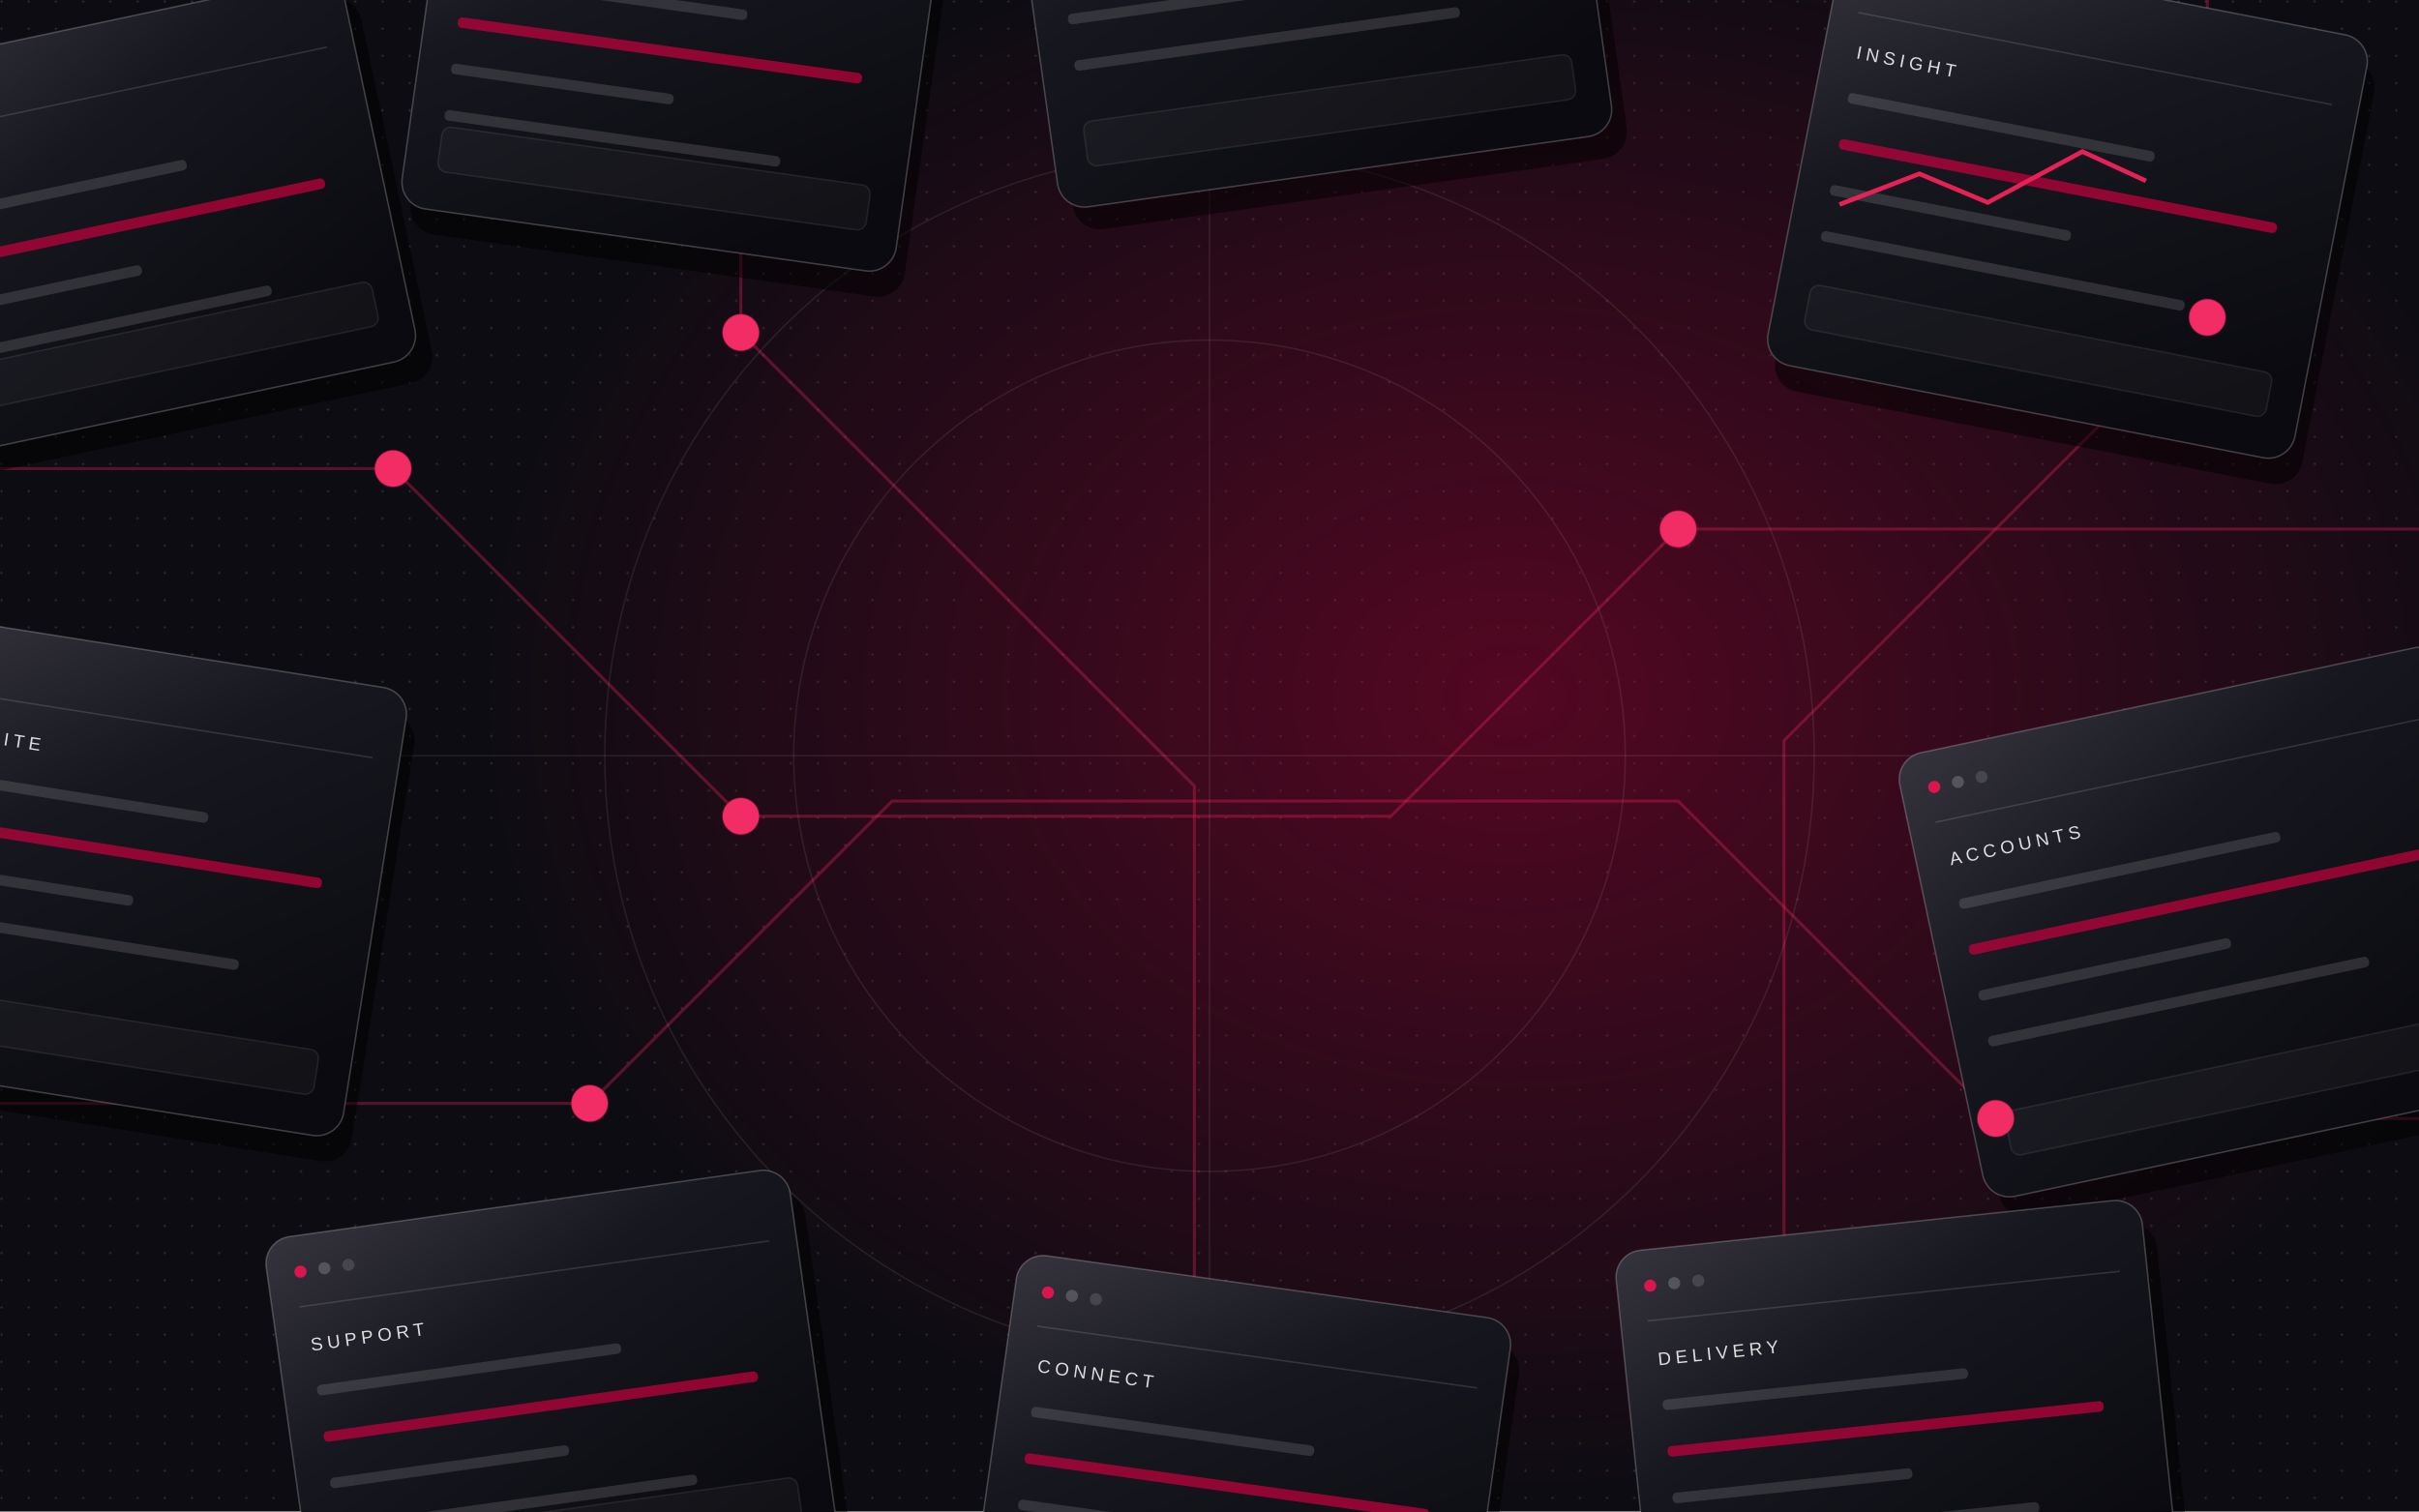
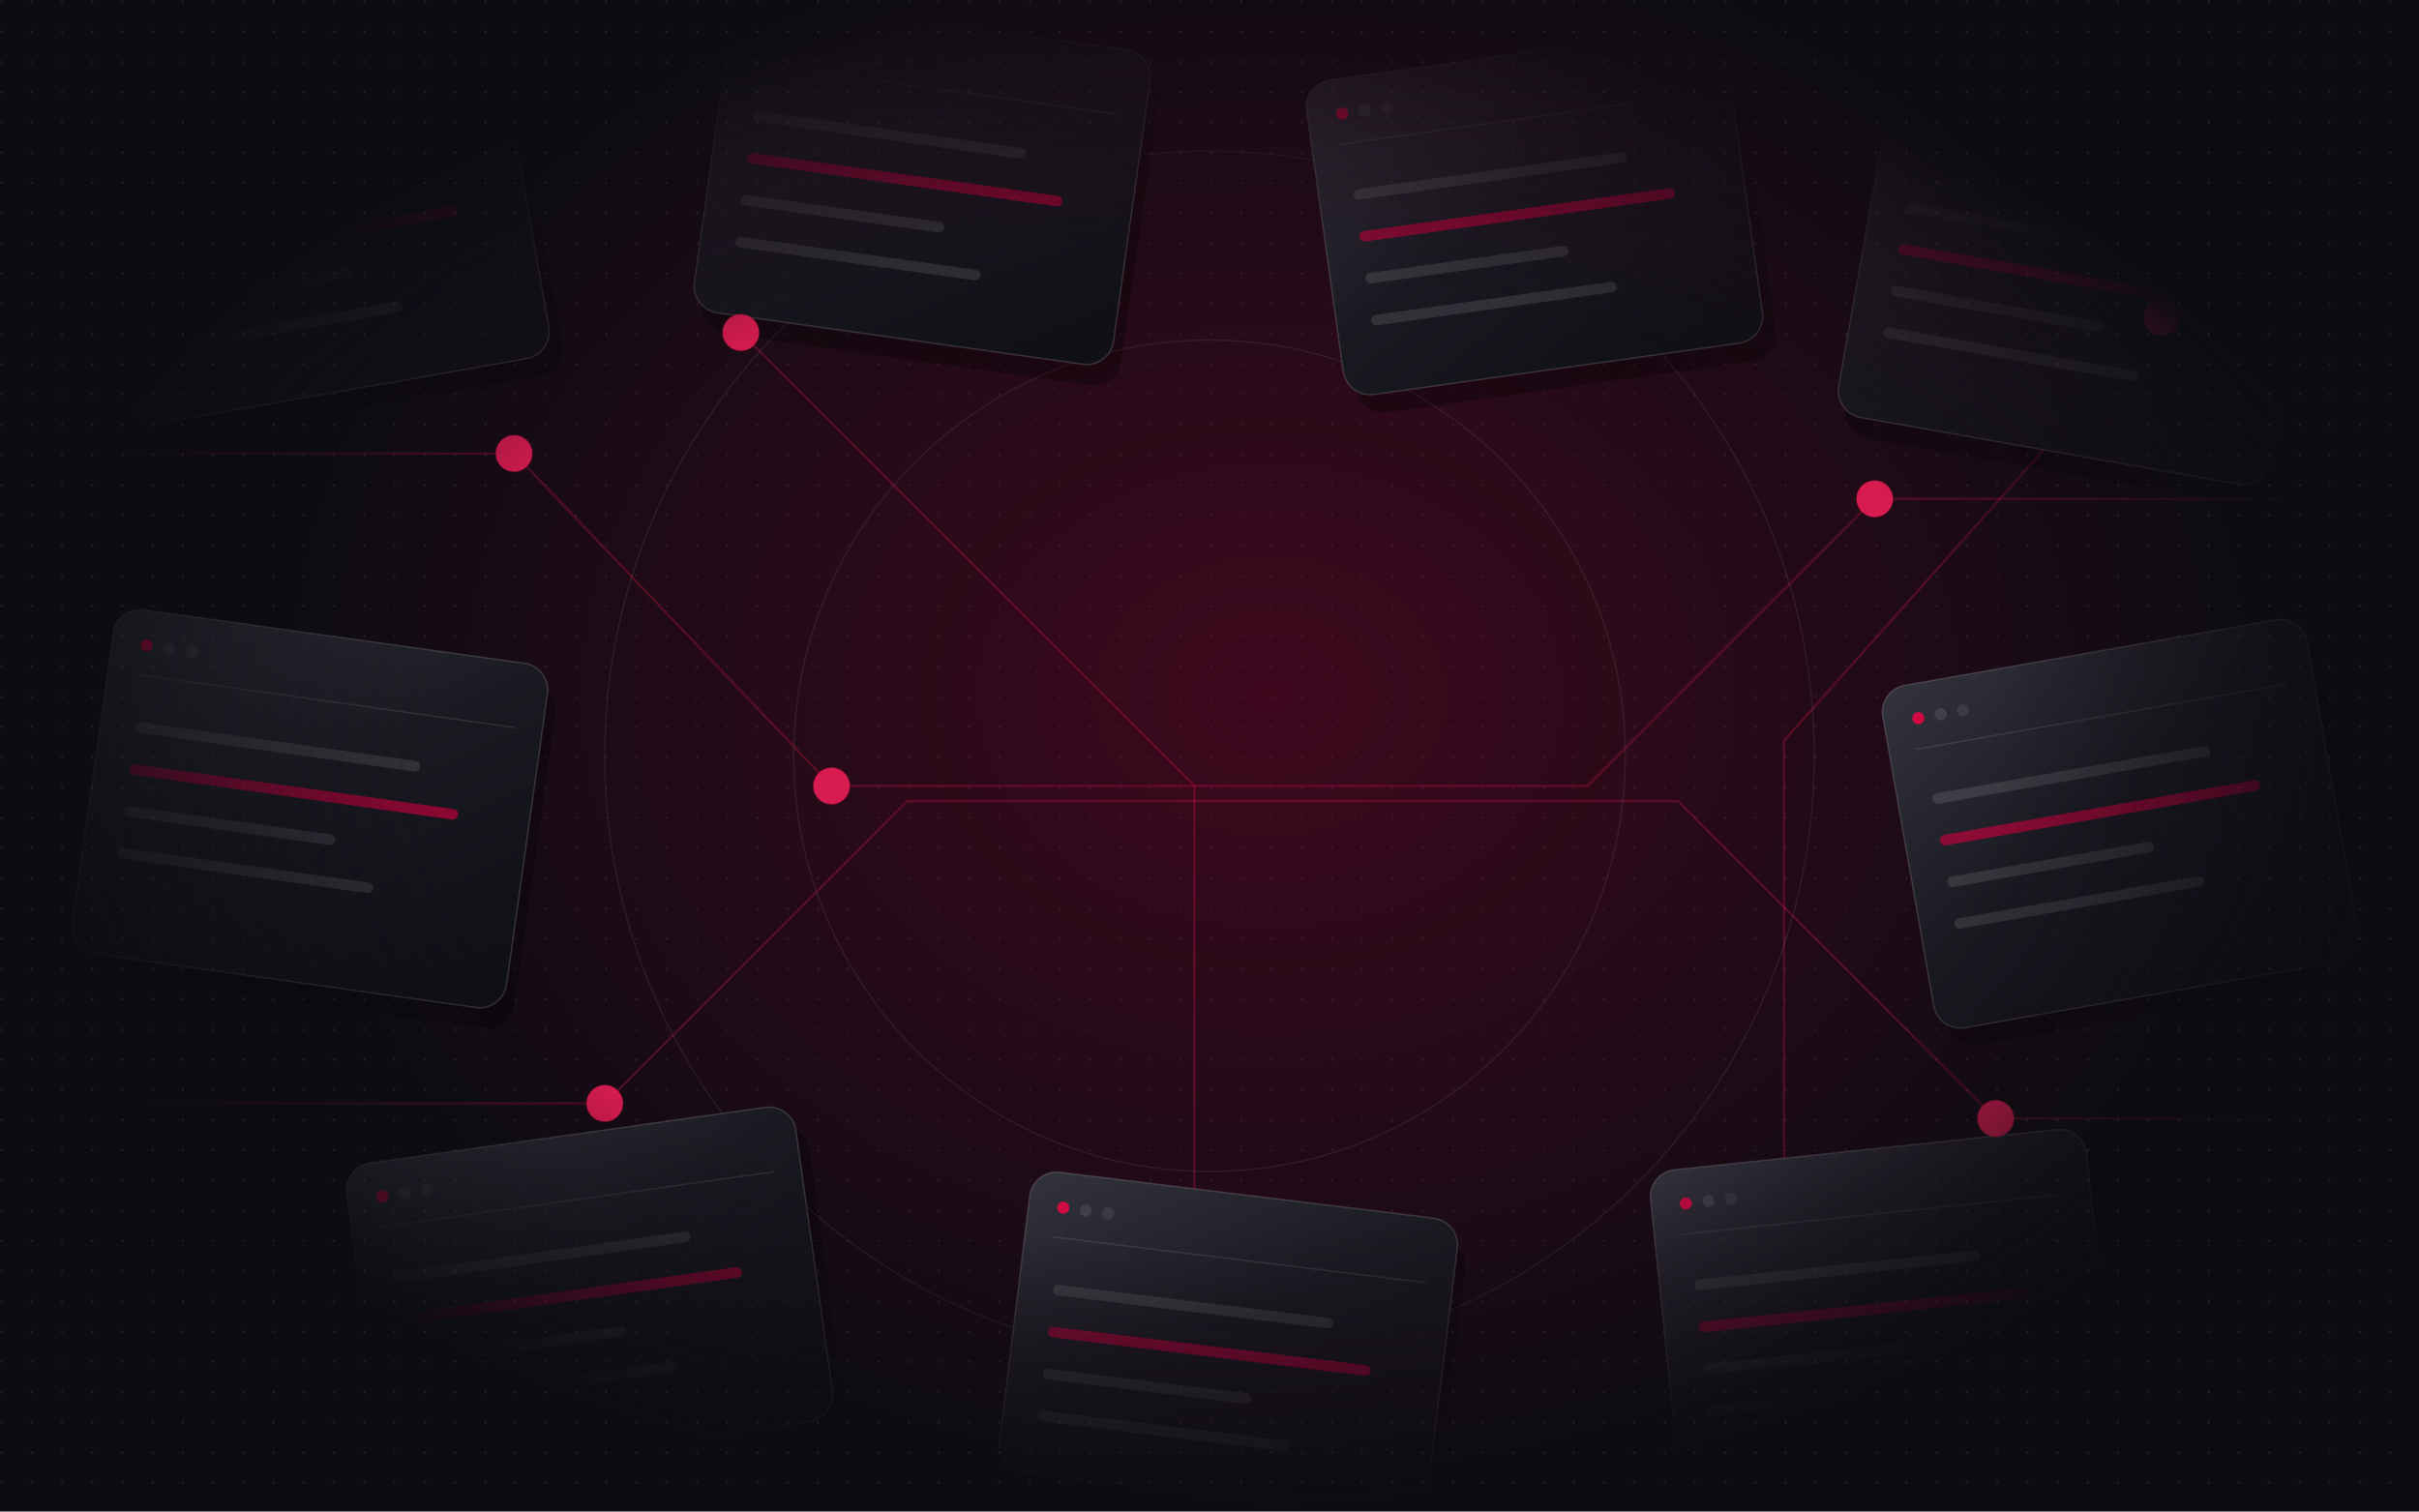
<svg xmlns="http://www.w3.org/2000/svg" viewBox="0 0 1600 1000" fill="none">
  <defs>
-     <linearGradient id="panel" x2=".7" y2="1">
-       <stop stop-color="#35343e" />
-       <stop offset=".4" stop-color="#17171f" />
-       <stop offset="1" stop-color="#0a0a10" />
+     <linearGradient id="panel" x2=".8" y2="1">
+       <stop stop-color="#33333e" />
+       <stop offset=".5" stop-color="#191921" />
+       <stop offset="1" stop-color="#101017" />
    </linearGradient>
    <radialGradient id="light">
-       <stop stop-color="#bf003a" stop-opacity=".4" />
-       <stop offset="1" stop-color="#bf003a" stop-opacity="0" />
+       <stop stop-color="#ae0036" stop-opacity=".31" />
+       <stop offset="1" stop-color="#ae0036" stop-opacity="0" />
    </radialGradient>
-     <pattern id="dots" width="18" height="18" patternUnits="userSpaceOnUse">
-       <circle cx="1" cy="1" r=".75" fill="#fff" opacity=".13" />
+     <radialGradient id="feather">
+       <stop offset="0" stop-color="white" />
+       <stop offset=".65" stop-color="white" />
+       <stop offset="1" stop-color="black" />
+     </radialGradient>
+     <mask id="edges">
+       <rect width="1600" height="1000" fill="url(#feather)" />
+     </mask>
+     <pattern id="dots" width="20" height="20" patternUnits="userSpaceOnUse">
+       <circle cx="1" cy="1" r=".7" fill="#fff" opacity=".1" />
    </pattern>
  </defs>
  <rect width="1600" height="1000" fill="#0c0c12" />
  <rect width="1600" height="1000" fill="url(#dots)" />
-   <ellipse cx="1000" cy="460" rx="700" ry="540" fill="url(#light)" />
-   <g stroke="#e52056" stroke-opacity=".35" stroke-width="2">
-     <path d="M-100 310H260L490 540H920L1110 350H1700" />
-     <path d="M-100 730H390L590 530H1110L1320 740H1700" />
-     <path d="M490-100V220L790 520V1100" />
-     <path d="M1460-100V210L1180 490V1100" />
-   </g>
-   <g stroke="#ffffff" stroke-opacity=".08">
-     <circle cx="800" cy="500" r="275" />
-     <circle cx="800" cy="500" r="400" />
-     <path d="M0 500H1600M800 0V1000" />
-   </g>
-   <g transform="translate(-95 15) rotate(-12 175 130)">
-     <rect x="8" y="16" width="350" height="260" rx="18" fill="#000" opacity=".5" />
-     <rect width="350" height="260" rx="18" fill="url(#panel)" stroke="#ffffff38" />
-     <path d="M18 47H332" stroke="#ffffff20" />
-     <circle cx="22" cy="24" r="4" fill="#db164c" />
-     <circle cx="38" cy="24" r="4" fill="#ffffff30" />
-     <circle cx="54" cy="24" r="4" fill="#ffffff20" />
-     <text x="22" y="77" font-family="Arial,sans-serif" font-size="12" letter-spacing="3" fill="#fff" opacity=".85">PEOPLE</text>
-     <rect x="22" y="100" width="203" height="7" rx="3" fill="#ffffff" opacity=".13" />
-     <rect x="22" y="131" width="290" height="7" rx="3" fill="#c6003c" opacity=".7" />
-     <rect x="22" y="162" width="159.5" height="7" rx="3" fill="#ffffff" opacity=".13" />
-     <rect x="22" y="193" width="240.7" height="7" rx="3" fill="#ffffff" opacity=".13" />
-     <rect x="22" y="204" width="306" height="30" rx="6" fill="#ffffff08" stroke="#ffffff14" />
-   </g>
-   <g transform="translate(280 -100) rotate(8 165 130)">
-     <rect x="8" y="16" width="330" height="260" rx="18" fill="#000" opacity=".5" />
-     <rect width="330" height="260" rx="18" fill="url(#panel)" stroke="#ffffff38" />
-     <path d="M18 47H312" stroke="#ffffff20" />
-     <circle cx="22" cy="24" r="4" fill="#db164c" />
-     <circle cx="38" cy="24" r="4" fill="#ffffff30" />
-     <circle cx="54" cy="24" r="4" fill="#ffffff20" />
-     <text x="22" y="77" font-family="Arial,sans-serif" font-size="12" letter-spacing="3" fill="#fff" opacity=".85">WORKSPACE</text>
-     <rect x="22" y="100" width="189" height="7" rx="3" fill="#ffffff" opacity=".13" />
-     <rect x="22" y="131" width="270" height="7" rx="3" fill="#c6003c" opacity=".7" />
-     <rect x="22" y="162" width="148.5" height="7" rx="3" fill="#ffffff" opacity=".13" />
-     <rect x="22" y="193" width="224.1" height="7" rx="3" fill="#ffffff" opacity=".13" />
-     <rect x="22" y="204" width="286" height="30" rx="6" fill="#ffffff08" stroke="#ffffff14" />
-   </g>
-   <g transform="translate(680 -175) rotate(-8 185 145)">
-     <rect x="8" y="16" width="370" height="290" rx="18" fill="#000" opacity=".5" />
-     <rect width="370" height="290" rx="18" fill="url(#panel)" stroke="#ffffff38" />
-     <path d="M18 47H352" stroke="#ffffff20" />
-     <circle cx="22" cy="24" r="4" fill="#db164c" />
-     <circle cx="38" cy="24" r="4" fill="#ffffff30" />
-     <circle cx="54" cy="24" r="4" fill="#ffffff20" />
-     <text x="22" y="77" font-family="Arial,sans-serif" font-size="12" letter-spacing="3" fill="#fff" opacity=".85">WORKFLOWS</text>
-     <rect x="22" y="100" width="217" height="7" rx="3" fill="#ffffff" opacity=".13" />
-     <rect x="22" y="131" width="310" height="7" rx="3" fill="#c6003c" opacity=".7" />
-     <rect x="22" y="162" width="170.5" height="7" rx="3" fill="#ffffff" opacity=".13" />
-     <rect x="22" y="193" width="257.3" height="7" rx="3" fill="#ffffff" opacity=".13" />
-     <rect x="22" y="234" width="326" height="30" rx="6" fill="#ffffff08" stroke="#ffffff14" />
-   </g>
-   <g transform="translate(1190 -10) rotate(11 177.5 142.5)">
-     <rect x="8" y="16" width="355" height="285" rx="18" fill="#000" opacity=".5" />
-     <rect width="355" height="285" rx="18" fill="url(#panel)" stroke="#ffffff38" />
-     <path d="M18 47H337" stroke="#ffffff20" />
-     <circle cx="22" cy="24" r="4" fill="#db164c" />
-     <circle cx="38" cy="24" r="4" fill="#ffffff30" />
-     <circle cx="54" cy="24" r="4" fill="#ffffff20" />
-     <text x="22" y="77" font-family="Arial,sans-serif" font-size="12" letter-spacing="3" fill="#fff" opacity=".85">INSIGHT</text>
-     <rect x="22" y="100" width="206.5" height="7" rx="3" fill="#ffffff" opacity=".13" />
-     <rect x="22" y="131" width="295" height="7" rx="3" fill="#c6003c" opacity=".7" />
-     <rect x="22" y="162" width="162.25" height="7" rx="3" fill="#ffffff" opacity=".13" />
-     <rect x="22" y="193" width="244.85" height="7" rx="3" fill="#ffffff" opacity=".13" />
-     <rect x="22" y="229" width="311" height="30" rx="6" fill="#ffffff08" stroke="#ffffff14" />
-     <path d="M30 174L78 144L126 154L181 109L226 120" stroke="#e62156" stroke-width="3" fill="none" />
-   </g>
-   <g transform="translate(-80 430) rotate(9 165 150)">
-     <rect x="8" y="16" width="330" height="300" rx="18" fill="#000" opacity=".5" />
-     <rect width="330" height="300" rx="18" fill="url(#panel)" stroke="#ffffff38" />
-     <path d="M18 47H312" stroke="#ffffff20" />
-     <circle cx="22" cy="24" r="4" fill="#db164c" />
-     <circle cx="38" cy="24" r="4" fill="#ffffff30" />
-     <circle cx="54" cy="24" r="4" fill="#ffffff20" />
-     <text x="22" y="77" font-family="Arial,sans-serif" font-size="12" letter-spacing="3" fill="#fff" opacity=".85">WEBSITE</text>
-     <rect x="22" y="100" width="189" height="7" rx="3" fill="#ffffff" opacity=".13" />
-     <rect x="22" y="131" width="270" height="7" rx="3" fill="#c6003c" opacity=".7" />
-     <rect x="22" y="162" width="148.5" height="7" rx="3" fill="#ffffff" opacity=".13" />
-     <rect x="22" y="193" width="224.1" height="7" rx="3" fill="#ffffff" opacity=".13" />
-     <rect x="22" y="244" width="286" height="30" rx="6" fill="#ffffff08" stroke="#ffffff14" />
-   </g>
-   <g transform="translate(1280 460) rotate(-12 185 150)">
-     <rect x="8" y="16" width="370" height="300" rx="18" fill="#000" opacity=".5" />
-     <rect width="370" height="300" rx="18" fill="url(#panel)" stroke="#ffffff38" />
-     <path d="M18 47H352" stroke="#ffffff20" />
-     <circle cx="22" cy="24" r="4" fill="#db164c" />
-     <circle cx="38" cy="24" r="4" fill="#ffffff30" />
-     <circle cx="54" cy="24" r="4" fill="#ffffff20" />
-     <text x="22" y="77" font-family="Arial,sans-serif" font-size="12" letter-spacing="3" fill="#fff" opacity=".85">ACCOUNTS</text>
-     <rect x="22" y="100" width="217" height="7" rx="3" fill="#ffffff" opacity=".13" />
-     <rect x="22" y="131" width="310" height="7" rx="3" fill="#c6003c" opacity=".7" />
-     <rect x="22" y="162" width="170.5" height="7" rx="3" fill="#ffffff" opacity=".13" />
-     <rect x="22" y="193" width="257.3" height="7" rx="3" fill="#ffffff" opacity=".13" />
-     <rect x="22" y="244" width="326" height="30" rx="6" fill="#ffffff08" stroke="#ffffff14" />
-   </g>
-   <g transform="translate(190 795) rotate(-8 175 130)">
-     <rect x="8" y="16" width="350" height="260" rx="18" fill="#000" opacity=".5" />
-     <rect width="350" height="260" rx="18" fill="url(#panel)" stroke="#ffffff38" />
-     <path d="M18 47H332" stroke="#ffffff20" />
-     <circle cx="22" cy="24" r="4" fill="#db164c" />
-     <circle cx="38" cy="24" r="4" fill="#ffffff30" />
-     <circle cx="54" cy="24" r="4" fill="#ffffff20" />
-     <text x="22" y="77" font-family="Arial,sans-serif" font-size="12" letter-spacing="3" fill="#fff" opacity=".85">SUPPORT</text>
-     <rect x="22" y="100" width="203" height="7" rx="3" fill="#ffffff" opacity=".13" />
-     <rect x="22" y="131" width="290" height="7" rx="3" fill="#c6003c" opacity=".7" />
-     <rect x="22" y="162" width="159.5" height="7" rx="3" fill="#ffffff" opacity=".13" />
-     <rect x="22" y="193" width="240.7" height="7" rx="3" fill="#ffffff" opacity=".13" />
-     <rect x="22" y="204" width="306" height="30" rx="6" fill="#ffffff08" stroke="#ffffff14" />
-   </g>
-   <g transform="translate(655 850) rotate(8 165 130)">
-     <rect x="8" y="16" width="330" height="260" rx="18" fill="#000" opacity=".5" />
-     <rect width="330" height="260" rx="18" fill="url(#panel)" stroke="#ffffff38" />
-     <path d="M18 47H312" stroke="#ffffff20" />
-     <circle cx="22" cy="24" r="4" fill="#db164c" />
-     <circle cx="38" cy="24" r="4" fill="#ffffff30" />
-     <circle cx="54" cy="24" r="4" fill="#ffffff20" />
-     <text x="22" y="77" font-family="Arial,sans-serif" font-size="12" letter-spacing="3" fill="#fff" opacity=".85">CONNECT</text>
-     <rect x="22" y="100" width="189" height="7" rx="3" fill="#ffffff" opacity=".13" />
-     <rect x="22" y="131" width="270" height="7" rx="3" fill="#c6003c" opacity=".7" />
-     <rect x="22" y="162" width="148.5" height="7" rx="3" fill="#ffffff" opacity=".13" />
-     <rect x="22" y="193" width="224.1" height="7" rx="3" fill="#ffffff" opacity=".13" />
-     <rect x="22" y="204" width="286" height="30" rx="6" fill="#ffffff08" stroke="#ffffff14" />
-   </g>
-   <g transform="translate(1080 810) rotate(-6 175 132.5)">
-     <rect x="8" y="16" width="350" height="265" rx="18" fill="#000" opacity=".5" />
-     <rect width="350" height="265" rx="18" fill="url(#panel)" stroke="#ffffff38" />
-     <path d="M18 47H332" stroke="#ffffff20" />
-     <circle cx="22" cy="24" r="4" fill="#db164c" />
-     <circle cx="38" cy="24" r="4" fill="#ffffff30" />
-     <circle cx="54" cy="24" r="4" fill="#ffffff20" />
-     <text x="22" y="77" font-family="Arial,sans-serif" font-size="12" letter-spacing="3" fill="#fff" opacity=".85">DELIVERY</text>
-     <rect x="22" y="100" width="203" height="7" rx="3" fill="#ffffff" opacity=".13" />
-     <rect x="22" y="131" width="290" height="7" rx="3" fill="#c6003c" opacity=".7" />
-     <rect x="22" y="162" width="159.5" height="7" rx="3" fill="#ffffff" opacity=".13" />
-     <rect x="22" y="193" width="240.7" height="7" rx="3" fill="#ffffff" opacity=".13" />
-     <rect x="22" y="209" width="306" height="30" rx="6" fill="#ffffff08" stroke="#ffffff14" />
-   </g>
-   <g fill="#f22c64">
-     <circle cx="260" cy="310" r="5" />
-     <circle cx="260" cy="310" r="12" stroke="#e5205660" />
-     <circle cx="490" cy="540" r="5" />
-     <circle cx="490" cy="540" r="12" stroke="#e5205660" />
-     <circle cx="1110" cy="350" r="5" />
-     <circle cx="1110" cy="350" r="12" stroke="#e5205660" />
-     <circle cx="390" cy="730" r="5" />
-     <circle cx="390" cy="730" r="12" stroke="#e5205660" />
-     <circle cx="1320" cy="740" r="5" />
-     <circle cx="1320" cy="740" r="12" stroke="#e5205660" />
-     <circle cx="490" cy="220" r="5" />
-     <circle cx="490" cy="220" r="12" stroke="#e5205660" />
-     <circle cx="1460" cy="210" r="5" />
-     <circle cx="1460" cy="210" r="12" stroke="#e5205660" />
+   <ellipse cx="840" cy="460" rx="670" ry="540" fill="url(#light)" />
+   <g mask="url(#edges)">
+     <g stroke="#de124b" stroke-opacity=".28" stroke-width="1.5">
+       <path d="M80 300H340L550 520H1050L1240 330H1510" />
+       <path d="M50 730H400L600 530H1110L1320 740H1550" />
+       <path d="M490 10V220L790 520V980" />
+       <path d="M1430 20V210L1180 490V980" />
+     </g>
+     <g stroke="#ffffff" stroke-opacity=".07">
+       <circle cx="800" cy="500" r="275" />
+       <circle cx="800" cy="500" r="400" />
+     </g>
+     <g transform="translate(70 50) rotate(-10 140 105)">
+       <rect x="7" y="13" width="280" height="210" rx="18" fill="#000" opacity=".3" />
+       <rect width="280" height="210" rx="18" fill="url(#panel)" stroke="#ffffff25" />
+       <path d="M18 43H262" stroke="#ffffff18" />
+       <circle cx="23" cy="23" r="4" fill="#d20a43" />
+       <circle cx="38" cy="23" r="4" fill="#ffffff18" />
+       <circle cx="53" cy="23" r="4" fill="#ffffff12" />
+       <rect x="23" y="74" width="182.52" height="7" rx="3.5" fill="#ffffff" opacity=".11" />
+       <rect x="23" y="102" width="210.6" height="7" rx="3.5" fill="#c5003c" opacity=".65" />
+       <rect x="23" y="130" width="135.72" height="7" rx="3.5" fill="#ffffff" opacity=".11" />
+       <rect x="23" y="158" width="163.8" height="7" rx="3.5" fill="#ffffff" opacity=".11" />
+     </g>
+     <g transform="translate(470 15) rotate(8 140 105)">
+       <rect x="7" y="13" width="280" height="210" rx="18" fill="#000" opacity=".3" />
+       <rect width="280" height="210" rx="18" fill="url(#panel)" stroke="#ffffff25" />
+       <path d="M18 43H262" stroke="#ffffff18" />
+       <circle cx="23" cy="23" r="4" fill="#d20a43" />
+       <circle cx="38" cy="23" r="4" fill="#ffffff18" />
+       <circle cx="53" cy="23" r="4" fill="#ffffff12" />
+       <rect x="23" y="74" width="182.52" height="7" rx="3.5" fill="#ffffff" opacity=".11" />
+       <rect x="23" y="102" width="210.6" height="7" rx="3.5" fill="#c5003c" opacity=".65" />
+       <rect x="23" y="130" width="135.72" height="7" rx="3.5" fill="#ffffff" opacity=".11" />
+       <rect x="23" y="158" width="163.8" height="7" rx="3.5" fill="#ffffff" opacity=".11" />
+     </g>
+     <g transform="translate(875 35) rotate(-8 140 105)">
+       <rect x="7" y="13" width="280" height="210" rx="18" fill="#000" opacity=".3" />
+       <rect width="280" height="210" rx="18" fill="url(#panel)" stroke="#ffffff25" />
+       <path d="M18 43H262" stroke="#ffffff18" />
+       <circle cx="23" cy="23" r="4" fill="#d20a43" />
+       <circle cx="38" cy="23" r="4" fill="#ffffff18" />
+       <circle cx="53" cy="23" r="4" fill="#ffffff12" />
+       <rect x="23" y="74" width="182.52" height="7" rx="3.5" fill="#ffffff" opacity=".11" />
+       <rect x="23" y="102" width="210.6" height="7" rx="3.5" fill="#c5003c" opacity=".65" />
+       <rect x="23" y="130" width="135.72" height="7" rx="3.5" fill="#ffffff" opacity=".11" />
+       <rect x="23" y="158" width="163.8" height="7" rx="3.5" fill="#ffffff" opacity=".11" />
+     </g>
+     <g transform="translate(1230 80) rotate(10 145 110)">
+       <rect x="7" y="13" width="290" height="220" rx="18" fill="#000" opacity=".3" />
+       <rect width="290" height="220" rx="18" fill="url(#panel)" stroke="#ffffff25" />
+       <path d="M18 43H272" stroke="#ffffff18" />
+       <circle cx="23" cy="23" r="4" fill="#d20a43" />
+       <circle cx="38" cy="23" r="4" fill="#ffffff18" />
+       <circle cx="53" cy="23" r="4" fill="#ffffff12" />
+       <rect x="23" y="74" width="190.32" height="7" rx="3.5" fill="#ffffff" opacity=".11" />
+       <rect x="23" y="102" width="219.6" height="7" rx="3.5" fill="#c5003c" opacity=".65" />
+       <rect x="23" y="130" width="141.52" height="7" rx="3.5" fill="#ffffff" opacity=".11" />
+       <rect x="23" y="158" width="170.8" height="7" rx="3.5" fill="#ffffff" opacity=".11" />
+     </g>
+     <g transform="translate(60 420) rotate(8 145 115)">
+       <rect x="7" y="13" width="290" height="230" rx="18" fill="#000" opacity=".3" />
+       <rect width="290" height="230" rx="18" fill="url(#panel)" stroke="#ffffff25" />
+       <path d="M18 43H272" stroke="#ffffff18" />
+       <circle cx="23" cy="23" r="4" fill="#d20a43" />
+       <circle cx="38" cy="23" r="4" fill="#ffffff18" />
+       <circle cx="53" cy="23" r="4" fill="#ffffff12" />
+       <rect x="23" y="74" width="190.32" height="7" rx="3.5" fill="#ffffff" opacity=".11" />
+       <rect x="23" y="102" width="219.6" height="7" rx="3.5" fill="#c5003c" opacity=".65" />
+       <rect x="23" y="130" width="141.52" height="7" rx="3.5" fill="#ffffff" opacity=".11" />
+       <rect x="23" y="158" width="170.8" height="7" rx="3.5" fill="#ffffff" opacity=".11" />
+     </g>
+     <g transform="translate(1260 430) rotate(-10 142.5 115)">
+       <rect x="7" y="13" width="285" height="230" rx="18" fill="#000" opacity=".3" />
+       <rect width="285" height="230" rx="18" fill="url(#panel)" stroke="#ffffff25" />
+       <path d="M18 43H267" stroke="#ffffff18" />
+       <circle cx="23" cy="23" r="4" fill="#d20a43" />
+       <circle cx="38" cy="23" r="4" fill="#ffffff18" />
+       <circle cx="53" cy="23" r="4" fill="#ffffff12" />
+       <rect x="23" y="74" width="186.42" height="7" rx="3.5" fill="#ffffff" opacity=".11" />
+       <rect x="23" y="102" width="215.1" height="7" rx="3.5" fill="#c5003c" opacity=".65" />
+       <rect x="23" y="130" width="138.62" height="7" rx="3.5" fill="#ffffff" opacity=".11" />
+       <rect x="23" y="158" width="167.3" height="7" rx="3.5" fill="#ffffff" opacity=".11" />
+     </g>
+     <g transform="translate(240 750) rotate(-8 150 105)">
+       <rect x="7" y="13" width="300" height="210" rx="18" fill="#000" opacity=".3" />
+       <rect width="300" height="210" rx="18" fill="url(#panel)" stroke="#ffffff25" />
+       <path d="M18 43H282" stroke="#ffffff18" />
+       <circle cx="23" cy="23" r="4" fill="#d20a43" />
+       <circle cx="38" cy="23" r="4" fill="#ffffff18" />
+       <circle cx="53" cy="23" r="4" fill="#ffffff12" />
+       <rect x="23" y="74" width="198.12" height="7" rx="3.5" fill="#ffffff" opacity=".11" />
+       <rect x="23" y="102" width="228.6" height="7" rx="3.5" fill="#c5003c" opacity=".65" />
+       <rect x="23" y="130" width="147.32" height="7" rx="3.5" fill="#ffffff" opacity=".11" />
+       <rect x="23" y="158" width="177.8" height="7" rx="3.5" fill="#ffffff" opacity=".11" />
+     </g>
+     <g transform="translate(670 790) rotate(7 142.5 100)">
+       <rect x="7" y="13" width="285" height="200" rx="18" fill="#000" opacity=".3" />
+       <rect width="285" height="200" rx="18" fill="url(#panel)" stroke="#ffffff25" />
+       <path d="M18 43H267" stroke="#ffffff18" />
+       <circle cx="23" cy="23" r="4" fill="#d20a43" />
+       <circle cx="38" cy="23" r="4" fill="#ffffff18" />
+       <circle cx="53" cy="23" r="4" fill="#ffffff12" />
+       <rect x="23" y="74" width="186.42" height="7" rx="3.5" fill="#ffffff" opacity=".11" />
+       <rect x="23" y="102" width="215.1" height="7" rx="3.5" fill="#c5003c" opacity=".65" />
+       <rect x="23" y="130" width="138.62" height="7" rx="3.5" fill="#ffffff" opacity=".11" />
+       <rect x="23" y="158" width="167.3" height="7" rx="3.5" fill="#ffffff" opacity=".11" />
+     </g>
+     <g transform="translate(1100 760) rotate(-6 145 105)">
+       <rect x="7" y="13" width="290" height="210" rx="18" fill="#000" opacity=".3" />
+       <rect width="290" height="210" rx="18" fill="url(#panel)" stroke="#ffffff25" />
+       <path d="M18 43H272" stroke="#ffffff18" />
+       <circle cx="23" cy="23" r="4" fill="#d20a43" />
+       <circle cx="38" cy="23" r="4" fill="#ffffff18" />
+       <circle cx="53" cy="23" r="4" fill="#ffffff12" />
+       <rect x="23" y="74" width="190.32" height="7" rx="3.5" fill="#ffffff" opacity=".11" />
+       <rect x="23" y="102" width="219.6" height="7" rx="3.5" fill="#c5003c" opacity=".65" />
+       <rect x="23" y="130" width="141.52" height="7" rx="3.5" fill="#ffffff" opacity=".11" />
+       <rect x="23" y="158" width="170.8" height="7" rx="3.5" fill="#ffffff" opacity=".11" />
+     </g>
+     <g fill="#d81c50">
+       <circle cx="340" cy="300" r="5" />
+       <circle cx="340" cy="300" r="12" stroke="#de124b40" />
+       <circle cx="550" cy="520" r="5" />
+       <circle cx="550" cy="520" r="12" stroke="#de124b40" />
+       <circle cx="1240" cy="330" r="5" />
+       <circle cx="1240" cy="330" r="12" stroke="#de124b40" />
+       <circle cx="400" cy="730" r="5" />
+       <circle cx="400" cy="730" r="12" stroke="#de124b40" />
+       <circle cx="1320" cy="740" r="5" />
+       <circle cx="1320" cy="740" r="12" stroke="#de124b40" />
+       <circle cx="490" cy="220" r="5" />
+       <circle cx="490" cy="220" r="12" stroke="#de124b40" />
+       <circle cx="1430" cy="210" r="5" />
+       <circle cx="1430" cy="210" r="12" stroke="#de124b40" />
+     </g>
  </g>
</svg>
